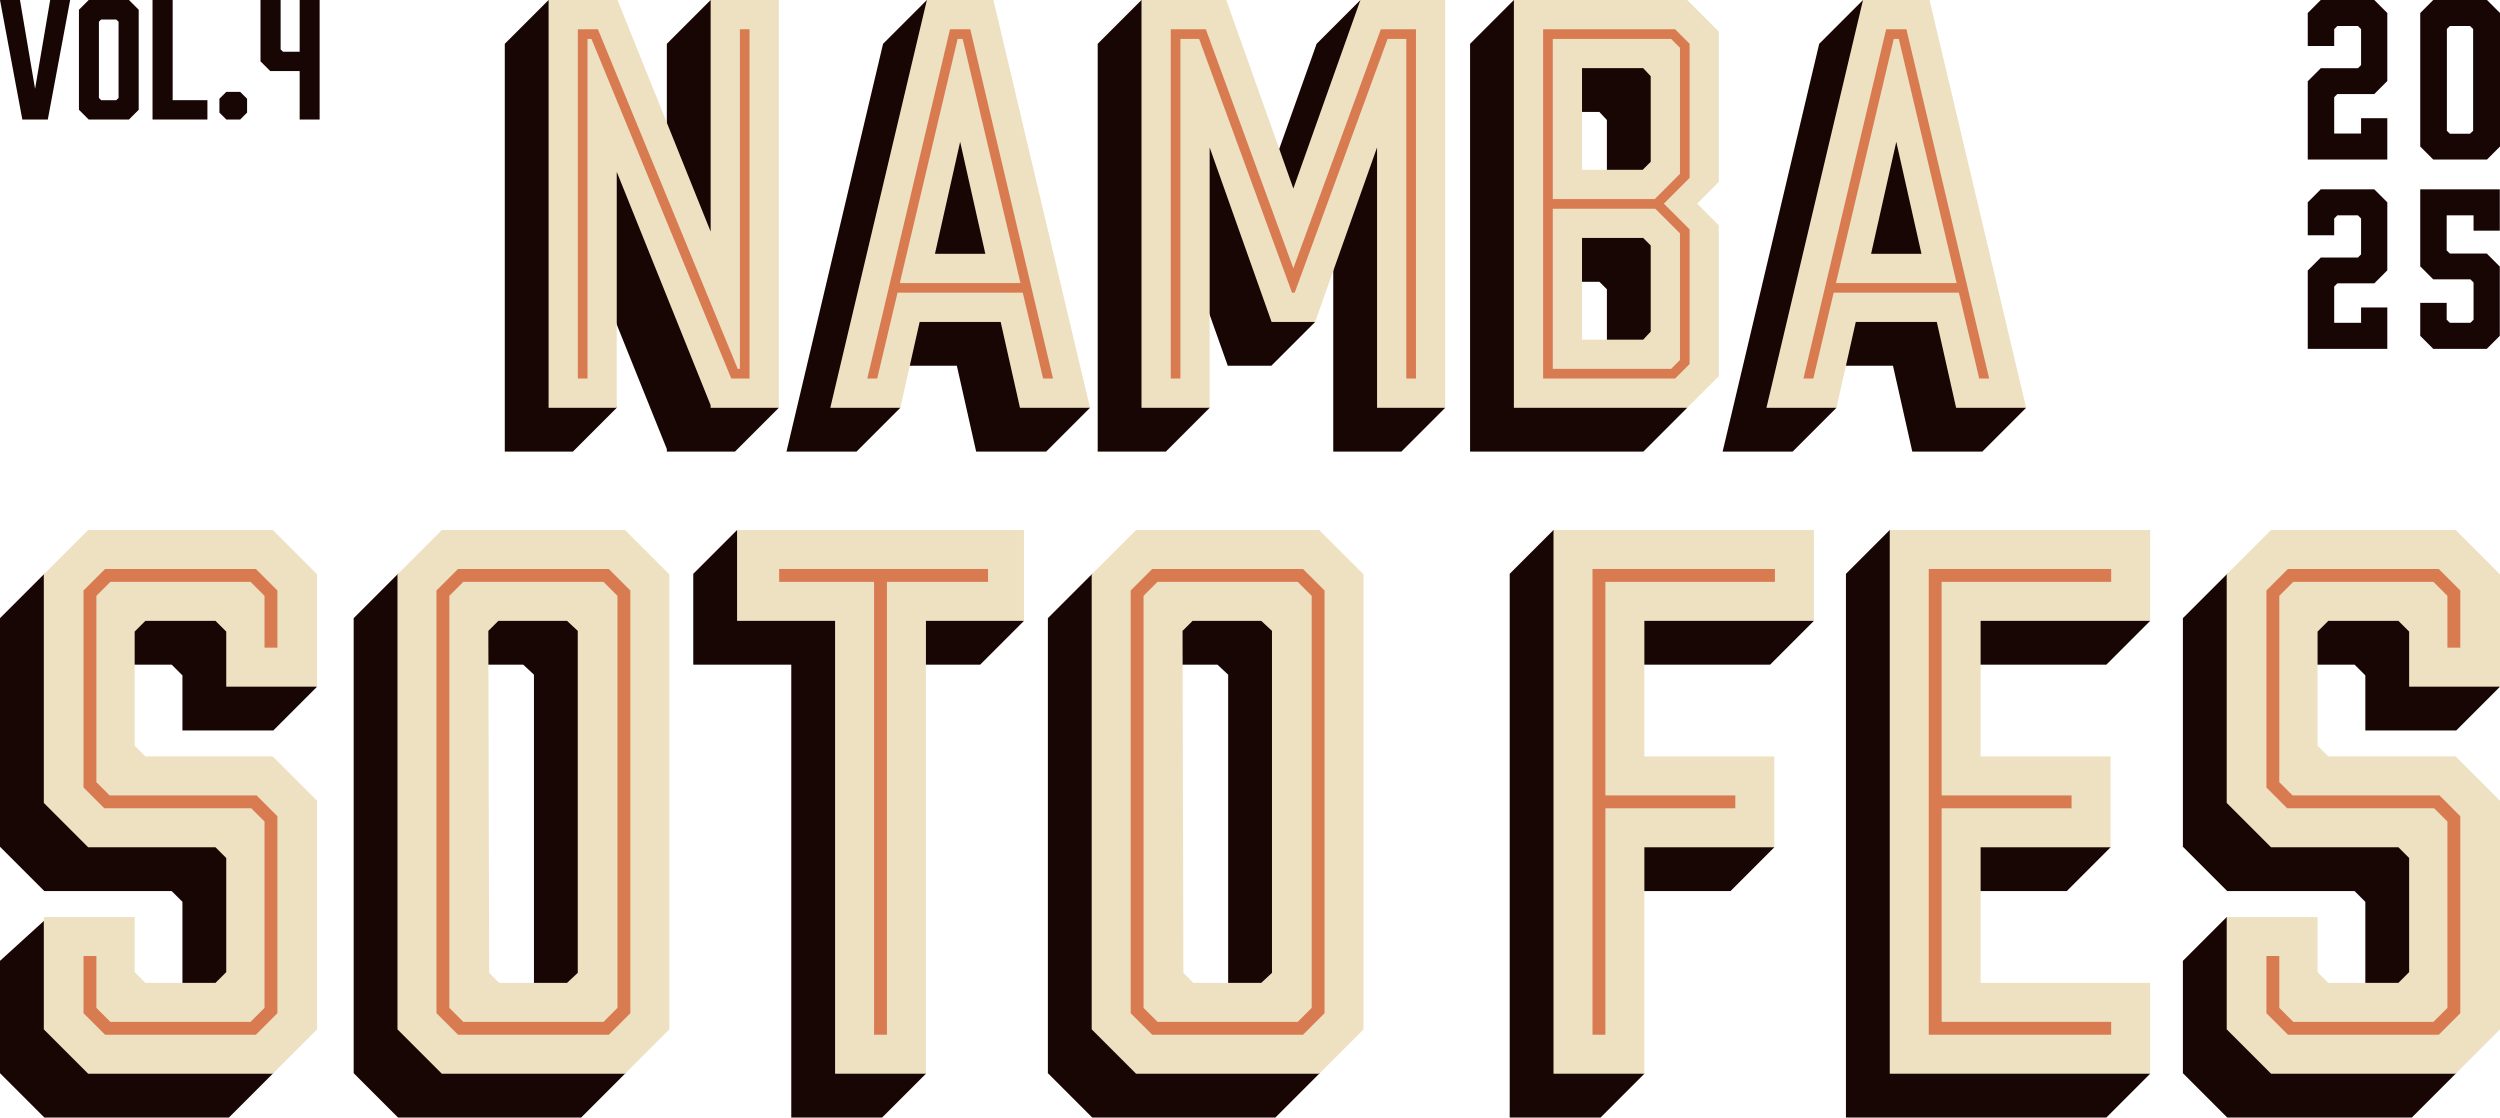
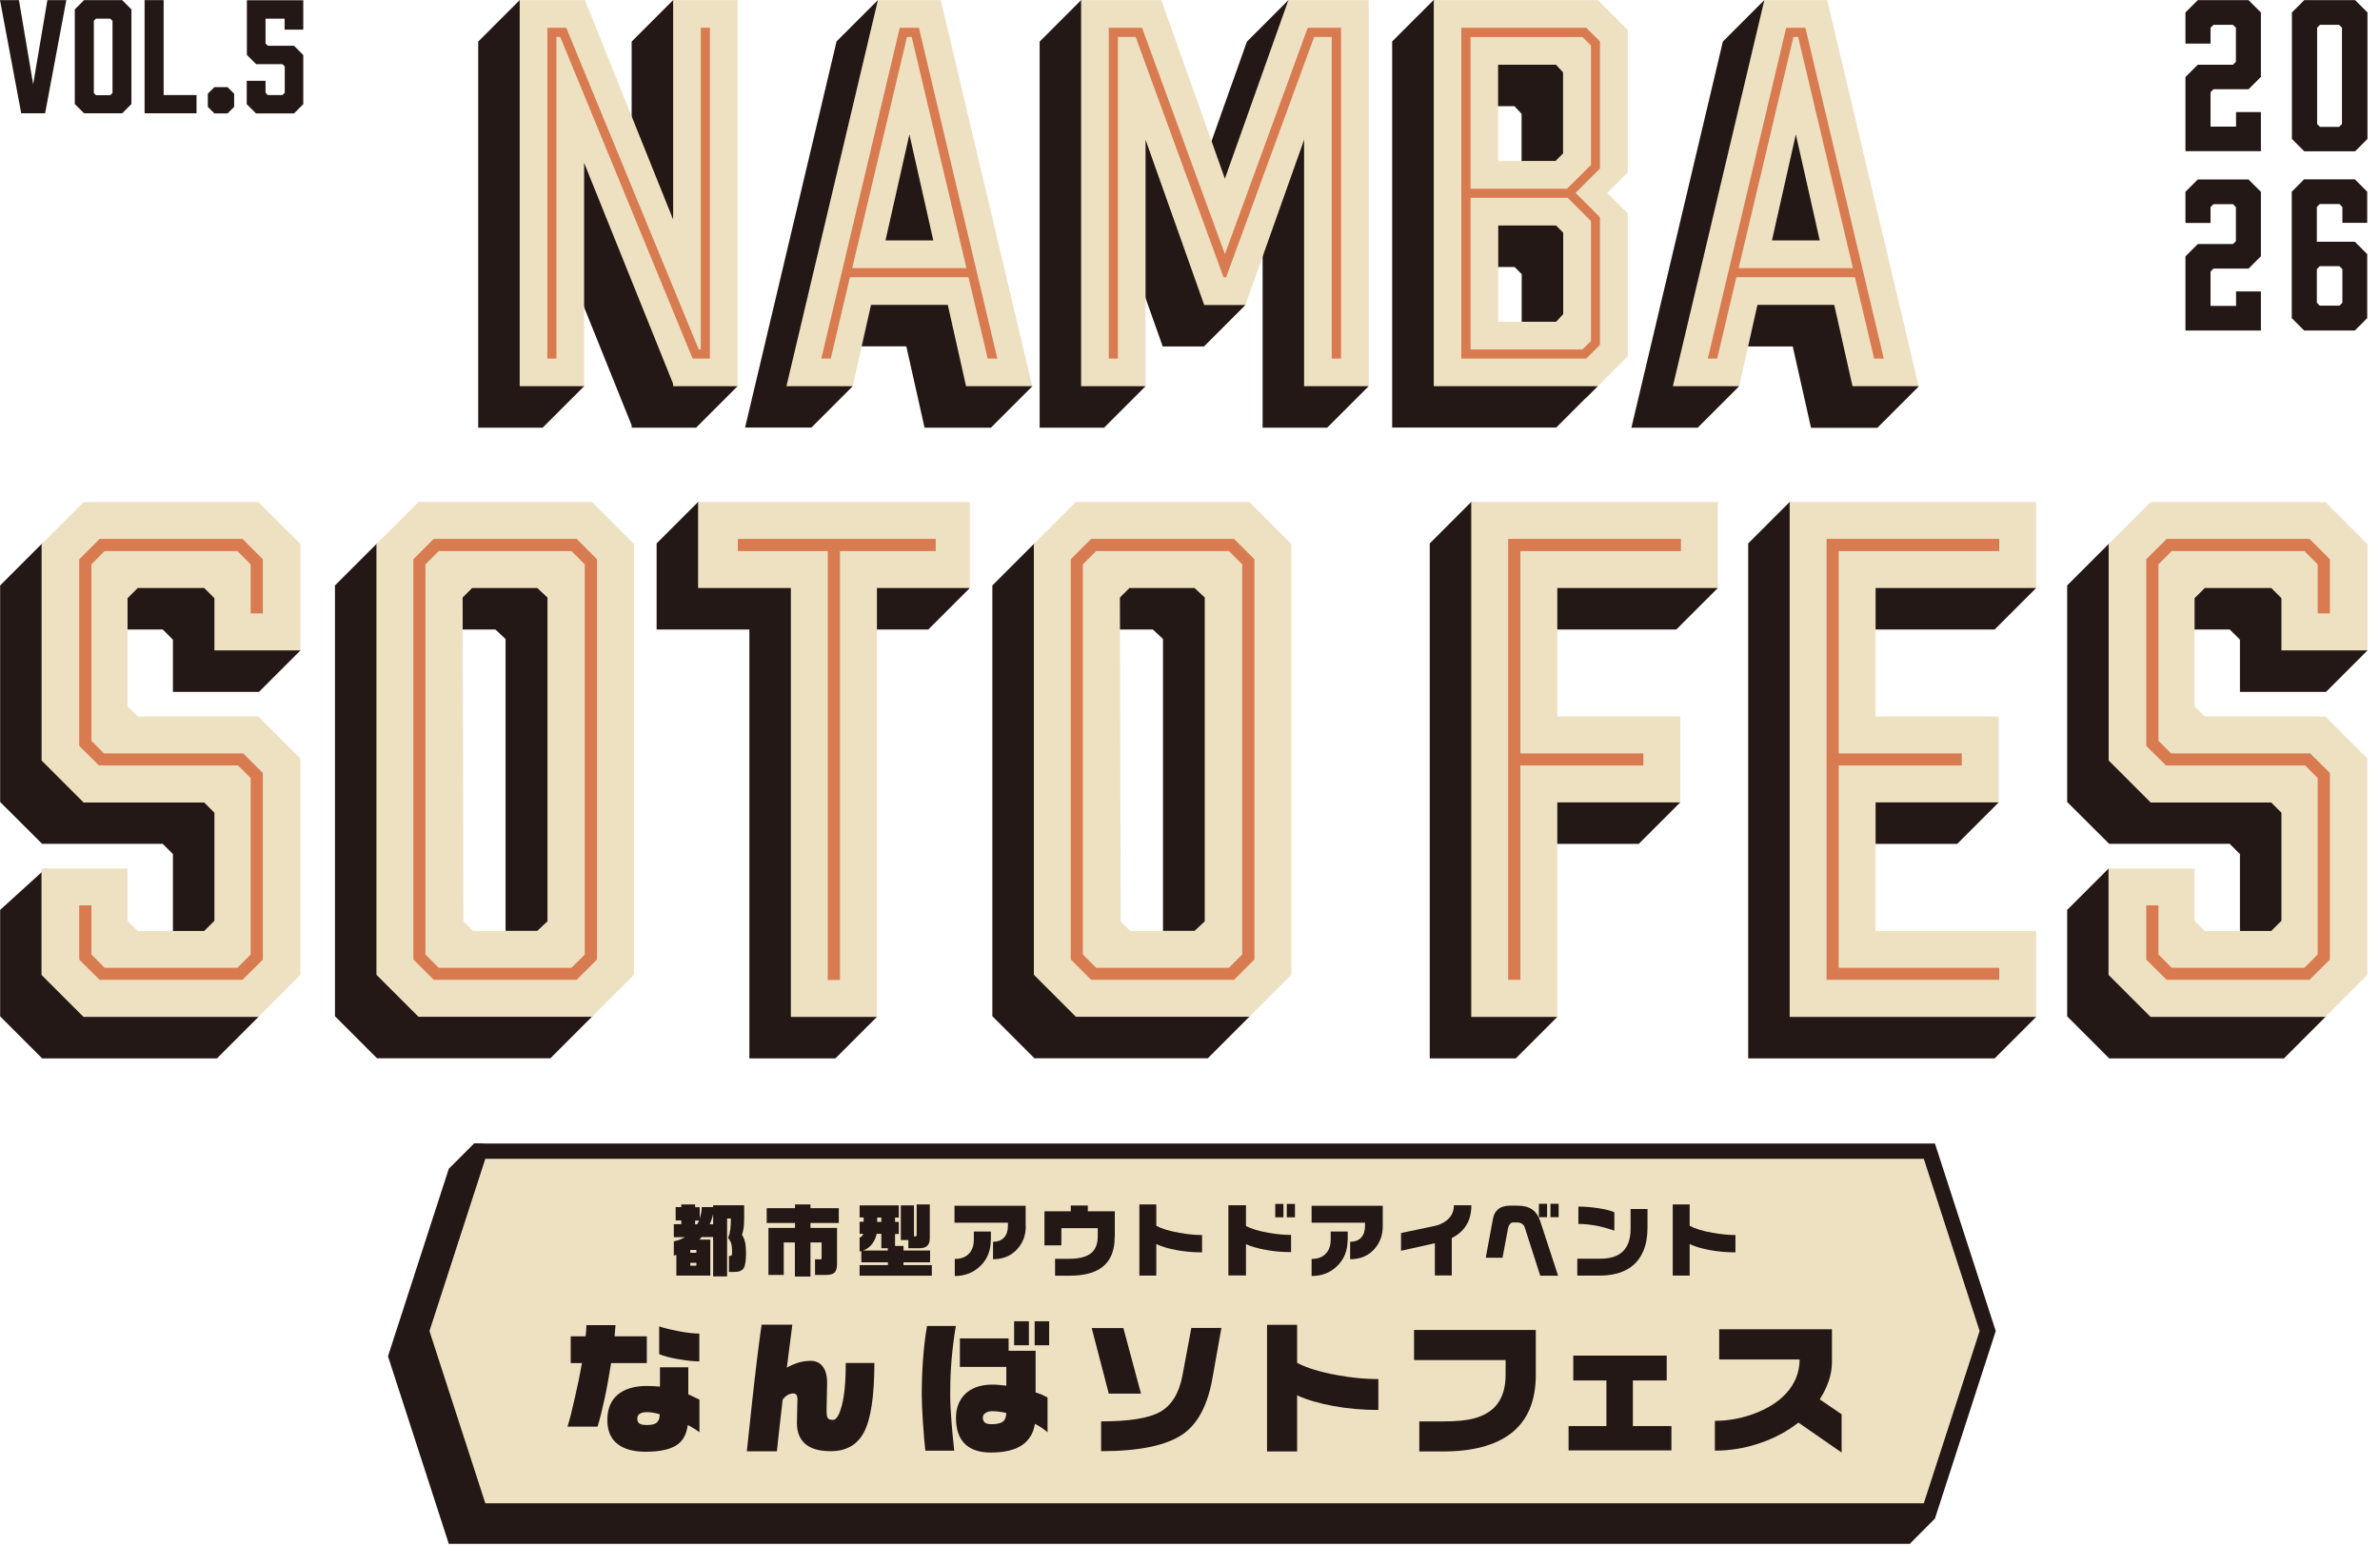
- <svg xmlns="http://www.w3.org/2000/svg" id="b" viewBox="0 0 1308.537 584.928">
-   <defs>
-     <style>.d{fill:#ede1c2;}.e{fill:#d97b51;}.f{fill:#170604;}</style>
-   </defs>
-   <g id="c">
-     <path class="f" d="M1249.55,83.501h-41.641V42.52l6.812-6.811h19.447l1.648-1.648V15.271l-1.648-1.648h-10.767l-1.648,1.648v8.79h-13.844V6.811l6.812-6.811h28.017l6.812,6.811V42.409l-6.812,6.813h-19.337l-1.648,1.648v19.006h14.064v-8.02h13.734v21.645Z" />
-     <path class="f" d="M1308.537,6.811V76.69l-6.812,6.811h-28.127l-6.812-6.811V6.811l6.812-6.811h28.127l6.812,6.811Zm-15.712,6.811h-10.548l-1.538,1.539v53.287l1.538,1.538h10.548l1.648-1.538V15.162l-1.648-1.539Z" />
-     <path class="f" d="M1249.551,182.59h-41.642v-40.982l6.812-6.811h19.447l1.648-1.648v-18.789l-1.648-1.648h-10.767l-1.648,1.648v8.79h-13.844v-17.25l6.812-6.811h28.017l6.813,6.811v35.598l-6.813,6.813h-19.337l-1.648,1.648v19.006h14.064v-8.02h13.734v21.645Z" />
-     <path class="f" d="M156.846,62.558v-25.352h-15.393l-5.104-5.104V0h10.536V25.847l1.235,1.235h8.726V0h10.454V62.558h-10.454Z" />
-     <g>
-       <polygon class="f" points="513.022 300.341 417.78 300.341 418.23 299.476 385.796 277.409 362.864 300.341 362.864 347.896 414.164 347.896 414.164 584.928 461.72 584.928 484.652 561.996 464.246 522.876 461.72 528.894 461.72 347.896 513.022 347.896 535.954 324.964 513.022 310.951 513.022 300.341" />
-       <path class="f" d="M208.332,300.341l-23.216,23.217v238.155l23.216,23.216h95.861l23.218-23.216v-238.155l-23.218-23.217h-95.861Zm71.148,231.79l-5.617,5.242h-35.517l-5.242-5.242-.432-178.991,5.242-5.243h35.949l5.617,5.243v178.991Z" />
-       <path class="f" d="M571.691,300.341l-23.216,23.217v238.155l23.216,23.216h95.861l23.218-23.216v-238.155l-23.218-23.217h-95.861Zm71.148,231.79l-5.617,5.242h-35.517l-5.242-5.242-.432-178.991,5.242-5.243h35.949l5.617,5.243v178.991Z" />
-       <polygon class="f" points="1285.605 382.347 1308.537 359.415 1287.756 342.494 1285.605 348.154 1285.605 323.557 1262.387 300.341 1165.778 300.341 1142.562 323.557 1142.562 443.196 1165.778 466.412 1232.433 466.412 1238.05 472.029 1238.05 531.756 1232.433 537.373 1195.735 537.373 1190.118 531.756 1190.118 517.697 1205.6 514.441 1165.494 479.99 1142.562 502.922 1142.562 561.712 1165.778 584.928 1262.387 584.928 1285.605 561.712 1285.605 442.073 1262.387 418.857 1195.735 418.857 1190.118 413.24 1190.118 353.513 1195.735 347.896 1232.433 347.896 1238.05 353.513 1238.05 382.347 1285.605 382.347" />
-       <polygon class="f" points="143.043 323.557 119.826 300.341 23.217 300.341 0 323.557 0 443.196 23.217 466.412 89.871 466.412 95.488 472.029 95.488 531.756 89.871 537.373 53.173 537.373 47.556 531.756 47.556 502.922 43.714 502.922 25.202 479.99 0 502.922 0 561.712 23.217 584.928 119.826 584.928 143.043 561.712 143.043 442.073 119.826 418.857 53.173 418.857 47.556 413.24 47.556 353.513 53.173 347.896 89.871 347.896 95.488 353.513 95.488 382.347 143.043 382.347 165.975 359.415 143.043 347.248 143.043 323.557" />
-       <polygon class="f" points="1102.497 347.896 1125.429 324.964 1102.497 303.269 1102.497 300.341 1022.083 300.341 989.126 277.409 966.194 300.341 966.194 347.896 966.194 537.373 966.194 584.928 1013.75 584.928 1102.497 584.928 1125.429 561.996 1102.497 537.504 1102.497 537.373 1102.374 537.373 1100.01 534.848 1099.035 537.373 1013.75 537.373 1013.75 466.412 1081.762 466.412 1104.694 443.48 1081.762 427.266 1081.762 418.857 1069.869 418.857 1057.277 409.954 1059.293 418.857 1013.75 418.857 1013.75 347.896 1102.497 347.896" />
-       <polygon class="f" points="926.5 347.896 949.432 324.964 926.5 312.97 926.5 300.341 839.564 300.341 849.724 291.654 813.13 277.409 790.198 300.341 790.198 347.896 790.198 584.928 837.754 584.928 860.686 561.996 837.754 536.69 837.754 466.412 905.766 466.412 928.698 443.48 908.291 416.332 905.766 419.709 905.766 418.857 837.754 418.857 837.754 347.896 926.5 347.896" />
-       <path class="f" d="M876.739,219.803l6.361-6.362-6.361-18.012v-54.572l-11.345-11.345,11.345-11.345V39.502l-16.571-16.57h-43.232l5.057-11.466-29.605-11.466-22.932,22.932V236.373h90.712l16.571-16.57Zm-35.667-23.309l-3.932,4.213h-32.018v-53.22h32.018l3.932,3.932v45.076Zm0-88.887l-4.213,4.213h-31.736V58.599h32.018l3.932,4.212v44.795Z" />
-       <path class="f" d="M948.404,191.438h42.409l10.106,44.935h36.654l22.932-22.932-33.744-27.3-.857,.96-37.968-160.309-.914-3.86h-4.229V11.466l-7.664-11.466-22.932,22.932-.915,3.861-49.637,209.58h36.653l22.932-22.932-14.154-16.098,1.328-5.905Zm21.205-94.286l13.183,58.619h-26.367l13.183-58.619Z" />
-       <polygon class="f" points="384.695 236.373 407.627 213.441 384.695 191.118 384.695 37.24 399.089 28.735 371.961 0 349.029 22.932 349.029 144.163 303.22 30.255 312.222 26.805 287.145 0 264.213 22.932 264.213 236.373 299.88 236.373 322.812 213.441 307.507 168.543 299.88 185.903 299.88 112.854 349.029 235.042 349.029 236.373 349.576 236.373 362.086 236.373 384.695 236.373" />
-       <polygon class="f" points="733.506 22.932 722.842 22.932 728.145 15.305 712.065 0 689.133 22.932 654.028 121.637 618.922 22.932 612.461 22.932 614.668 11.466 597.481 0 574.549 22.932 574.549 236.373 610.216 236.373 633.148 213.441 616.932 189.563 610.216 196.546 610.216 100.093 642.627 191.438 665.428 191.438 688.36 168.506 677.886 156.328 697.84 100.093 697.84 236.373 733.506 236.373 756.438 213.441 733.506 194.088 733.506 22.932" />
-       <path class="f" d="M471.244,213.441l-14.443-14.816,1.616-7.187h42.409l10.106,44.935h36.654l22.932-22.932-19.354-18.012-11.355,8.11-38.236-161.442,.98-.652-2.602-6.193-2.004-8.46-.914-3.86h-2.258L485.142,0l-22.932,22.932-.914,3.861-49.637,209.58h36.654l22.932-22.932Zm8.378-116.289l13.183,58.619h-26.366l13.183-58.619Z" />
-     </g>
-     <g>
-       <g>
-         <path class="d" d="M888.326,106.58l11.345-11.345V16.57L883.1,0h-90.712V213.441h90.712l16.571-16.57V117.925l-11.345-11.345Zm-24.322,66.981l-3.932,4.213h-32.018v-53.22h32.018l3.932,3.932v45.076Zm0-88.887l-4.213,4.213h-31.736V35.667h32.018l3.932,4.212v44.795Z" />
-         <path class="e" d="M876.76,15.305h-69.067V198.136h69.067l7.605-7.605V120.052l-13.472-13.472,13.472-13.472V22.911l-7.605-7.605Zm2.549,173.13l-4.644,4.644h-61.916V109.249h53.663l12.897,12.897v66.29Zm0-97.422l-11.991,11.991-1.188,1.188h-53.382V20.362h61.916l4.644,4.644V91.014Z" />
-       </g>
-       <g>
-         <path class="d" d="M1023.851,213.441h36.654L1010.867,3.86,1009.953,0h-34.825l-.914,3.861-49.637,209.58h36.654l10.106-44.935h42.409l10.106,44.935Zm-44.493-80.602l13.183-58.619,13.183,58.619h-26.367Z" />
-         <path class="e" d="M1035.955,198.136h5.196L997.849,15.305h-10.617l-43.301,182.83h5.196l10.642-44.935h65.543l10.642,44.935Zm-74.988-49.991l30.264-127.783h2.62l30.264,127.783h-63.148Z" />
-       </g>
-       <g>
-         <path class="d" d="M533.864,213.441h36.654L520.881,3.86,519.967,0h-34.825l-.914,3.861-49.637,209.58h36.654l10.106-44.935h42.409l10.106,44.935Zm-44.493-80.602l13.183-58.619,13.183,58.619h-26.367Z" />
-         <path class="e" d="M545.968,198.136h5.196L507.863,15.305h-10.617l-43.301,182.83h5.196l10.642-44.935h65.543l10.642,44.935Zm-74.988-49.991l30.264-127.783h2.62l30.264,127.783h-63.148Z" />
-       </g>
-       <g>
-         <polygon class="d" points="371.961 0 371.961 121.231 323.206 0 322.812 0 307.507 0 287.145 0 287.145 213.441 322.812 213.441 322.812 89.922 371.961 212.11 371.961 213.441 372.508 213.441 385.018 213.441 407.627 213.441 407.627 0 371.961 0" />
-         <polygon class="e" points="387.266 15.305 387.266 193.079 386.145 193.079 312.956 15.305 310.966 15.305 307.507 15.305 307.488 15.305 302.451 15.305 302.451 20.362 302.451 198.136 307.507 198.136 307.507 20.362 309.57 20.362 382.759 198.136 387.266 198.136 388.227 198.136 392.322 198.136 392.322 193.08 392.322 15.305 387.266 15.305" />
-       </g>
-       <g>
-         <polygon class="d" points="756.438 0 756.438 213.441 720.772 213.441 720.772 77.161 688.36 168.506 665.559 168.506 633.148 77.161 633.148 213.441 597.481 213.441 597.481 0 641.854 0 676.96 98.705 712.065 0 756.438 0" />
-         <polygon class="e" points="741.133 15.305 741.133 15.305 736.077 15.305 728.145 15.305 725.344 15.305 722.761 15.305 676.96 140.419 631.159 15.305 629.809 15.305 625.774 15.305 617.842 15.305 612.786 15.305 612.786 15.305 612.786 198.136 617.842 198.136 617.842 20.362 627.625 20.362 674.267 147.773 676.254 153.201 677.665 153.201 679.652 147.773 726.294 20.362 736.077 20.362 736.077 198.136 741.133 198.136 741.133 20.362 741.133 20.362 741.133 15.305" />
-       </g>
-     </g>
-     <g>
-       <g>
-         <polygon class="d" points="535.954 277.409 385.796 277.409 385.796 324.964 437.096 324.964 437.096 561.997 484.652 561.997 484.652 324.964 535.954 324.964 535.954 277.409" />
-         <rect class="e" x="457.504" y="303.864" width="6.741" height="237.726" />
-       </g>
-       <rect class="e" x="459.12" y="246.514" width="6.741" height="109.344" transform="translate(763.6767 -161.3038) rotate(90)" />
-       <g>
-         <path class="d" d="M350.342,300.625v238.155l-23.217,23.217h-95.861l-23.216-23.217v-238.155l23.216-23.217h95.861l23.217,23.217Zm-53.548,24.339h-35.949l-5.242,5.243,.432,178.991,5.242,5.242h35.517l5.617-5.242v-178.991l-5.617-5.243Z" />
-         <path class="e" d="M318.673,297.816h-78.956l-11.261,11.261v211.717h0v9.534l11.261,11.261h78.956l11.262-11.262v-211.715h0v-9.534l-11.262-11.262Zm4.521,229.719l-7.313,7.313h-73.372l-7.312-7.312v-215.666l7.312-7.312h73.372l7.313,7.313v215.664Z" />
-       </g>
-       <g>
-         <path class="d" d="M713.702,300.625v238.155l-23.217,23.217h-95.861l-23.216-23.217v-238.155l23.216-23.217h95.861l23.217,23.217Zm-53.548,24.339h-35.949l-5.242,5.243,.432,178.991,5.242,5.242h35.517l5.617-5.242v-178.991l-5.617-5.243Z" />
-         <path class="e" d="M682.033,297.816h-78.956l-11.261,11.261v211.717h0v9.534l11.261,11.261h78.956l11.262-11.262v-211.715h0v-9.534l-11.262-11.262Zm4.521,229.719l-7.313,7.313h-73.372l-7.312-7.312v-215.666l7.312-7.312h73.372l7.313,7.313v215.664Z" />
-       </g>
-       <g>
-         <path class="d" d="M1260.982,359.415v-28.834l-5.617-5.617h-36.699l-5.617,5.617v59.726l5.617,5.617h66.653l23.217,23.217v119.639l-23.217,23.217h-96.609l-23.217-23.217v-58.79h47.556v28.833l5.617,5.617h36.699l5.617-5.617v-59.726l-5.617-5.617h-66.655l-23.217-23.217v-119.639l23.217-23.217h96.609l23.217,23.217v58.79h-47.555Z" />
-         <polygon class="e" points="1276.493 297.816 1274.258 297.816 1266.959 297.816 1207.071 297.816 1200.463 297.816 1197.537 297.816 1186.275 309.077 1186.275 318.611 1186.275 318.611 1186.275 402.651 1186.275 402.651 1186.275 412.185 1197.163 423.073 1199.497 423.073 1206.697 423.073 1274.075 423.073 1281.014 430.012 1281.014 527.535 1273.701 534.848 1200.329 534.848 1193.017 527.536 1193.017 500.397 1186.275 500.397 1186.275 520.794 1186.275 526.802 1186.275 530.328 1197.537 541.589 1202.327 541.589 1207.071 541.589 1266.959 541.589 1273.699 541.589 1276.493 541.589 1287.755 530.327 1287.755 528.479 1287.755 520.793 1287.755 436.754 1287.755 429.031 1287.755 427.22 1276.868 416.332 1274.396 416.332 1267.334 416.332 1199.956 416.332 1193.017 409.393 1193.017 311.869 1200.329 304.557 1273.701 304.557 1281.014 311.87 1281.014 339.008 1287.755 339.008 1287.755 318.612 1287.755 311.194 1287.755 309.078 1276.493 297.816" />
-       </g>
-       <g>
-         <path class="d" d="M118.42,359.415v-28.834l-5.617-5.617h-36.699l-5.617,5.617v59.726l5.617,5.617h66.653l23.217,23.217v119.639l-23.217,23.217H46.149l-23.217-23.217v-58.79h47.556v28.833l5.617,5.617h36.699l5.617-5.617v-59.726l-5.617-5.617H46.149l-23.217-23.217v-119.639l23.217-23.217h96.609l23.217,23.217v58.79h-47.555Z" />
-         <polygon class="e" points="133.931 297.816 131.696 297.816 124.397 297.816 64.509 297.816 57.901 297.816 54.975 297.816 43.714 309.077 43.714 318.611 43.714 318.611 43.714 402.651 43.714 402.651 43.714 412.185 54.602 423.073 56.935 423.073 64.135 423.073 131.513 423.073 138.452 430.012 138.452 527.535 131.139 534.848 57.767 534.848 50.455 527.536 50.455 500.397 43.714 500.397 43.714 520.794 43.714 526.802 43.714 530.328 54.975 541.589 59.765 541.589 64.509 541.589 124.397 541.589 131.137 541.589 133.931 541.589 145.194 530.327 145.194 528.479 145.194 520.793 145.194 436.754 145.194 429.031 145.194 427.22 134.306 416.332 131.834 416.332 124.772 416.332 57.394 416.332 50.455 409.393 50.455 311.869 57.767 304.557 131.139 304.557 138.452 311.87 138.452 339.008 145.194 339.008 145.194 318.612 145.194 311.194 145.194 309.078 133.931 297.816" />
-       </g>
-       <g>
-         <polygon class="d" points="1125.429 324.964 1125.429 277.409 1036.682 277.409 989.126 277.409 989.126 324.964 989.126 514.441 989.126 561.997 1036.682 561.997 1125.429 561.997 1125.429 514.441 1036.682 514.441 1036.682 443.48 1104.694 443.48 1104.694 395.925 1036.682 395.925 1036.682 324.964 1125.429 324.964" />
-         <polygon class="e" points="1105.021 304.557 1105.021 297.816 1016.275 297.816 1009.533 297.816 1009.533 297.816 1009.533 304.557 1009.533 304.557 1009.533 534.848 1009.533 534.848 1009.533 541.589 1016.274 541.589 1105.021 541.589 1105.021 534.848 1016.274 534.848 1016.274 423.073 1084.287 423.073 1084.287 416.332 1016.275 416.332 1016.275 304.557 1105.021 304.557" />
-       </g>
-       <g>
-         <polygon class="d" points="949.432 324.964 949.432 277.409 860.686 277.409 813.13 277.409 813.13 324.964 813.13 561.997 860.686 561.997 860.686 443.48 928.698 443.48 928.698 395.925 860.686 395.925 860.686 324.964 949.432 324.964" />
-         <polygon class="e" points="929.025 304.557 929.025 297.816 840.278 297.816 833.537 297.816 833.537 297.816 833.537 304.557 833.537 304.557 833.537 541.589 840.278 541.589 840.278 423.073 908.291 423.073 908.291 416.332 840.278 416.332 840.278 304.557 929.025 304.557" />
-       </g>
-     </g>
-     <path class="f" d="M25.023,62.558H11.689L0,0H10.454l7.902,46.507L26.258,0h10.454l-11.689,62.558Z" />
-     <path class="f" d="M72.598,5.103V57.455l-5.104,5.103h-21.072l-5.103-5.103V5.103L46.422,0h21.072l5.104,5.103Zm-11.771,5.103h-7.902l-1.152,1.152V51.282l1.152,1.152h7.902l1.235-1.152V11.359l-1.235-1.152Z" />
-     <path class="f" d="M108.566,62.558h-28.727V0h10.536V52.434h18.191v10.124Z" />
-     <path class="f" d="M125.708,48.071l3.622,3.622v7.243l-3.622,3.622h-7.244l-3.622-3.622v-7.243l3.622-3.622h7.244Z" />
-     <path class="f" d="M1294.693,120.731v-8.017h-14.063v18.348l1.65,1.648h19.337l6.811,6.811v36.258l-6.811,6.811h-28.018l-6.811-6.811v-17.252h13.843v8.79l1.65,1.652h10.766l1.648-1.652v-19.443l-1.648-1.652h-19.448l-6.811-6.811v-40.322h41.64v21.643h-13.734Z" />
-   </g>
+ <svg xmlns="http://www.w3.org/2000/svg" width="154" height="100" viewBox="0 0 154 100" fill="none">
+   <path d="M60.068 35.164H48.915L48.967 35.069L45.171 32.48L42.487 35.164V40.732H48.489V68.486H54.057L56.741 65.802L54.353 61.216L54.057 61.919V40.732H60.068L62.753 38.048L60.068 36.406V35.164Z" fill="#231815" />
+   <path d="M24.392 35.164L21.674 37.883V65.758L24.392 68.477H35.616L38.335 65.758V37.883L35.616 35.164H24.392ZM32.723 62.301L32.063 62.918H27.902L27.285 62.301L27.233 41.349L27.85 40.732H32.054L32.714 41.349V62.301H32.723Z" fill="#231815" />
+   <path d="M66.931 35.164L64.212 37.883V65.758L66.931 68.477H78.154L80.873 65.758V37.883L78.154 35.164H66.931ZM75.262 62.301L74.601 62.918H70.441L69.824 62.301L69.772 41.349L70.388 40.732H74.593L75.253 41.349V62.301H75.262Z" fill="#231815" />
+   <path d="M150.506 44.771L153.19 42.087L150.758 40.098L150.506 40.767V37.883L147.787 35.164H136.477L133.758 37.883V51.894L136.477 54.604H144.277L144.938 55.265V62.257L144.277 62.918H139.986L139.326 62.257V60.616L141.142 60.233L136.442 56.194L133.758 58.878V65.767L136.477 68.486H147.787L150.506 65.767V51.755L147.787 49.045H139.986L139.326 48.385V41.392L139.986 40.732H144.277L144.938 41.392V44.771H150.506Z" fill="#231815" />
+   <path d="M16.757 37.883L14.038 35.164H2.728L0.009 37.883V51.894L2.728 54.604H10.528L11.189 55.265V62.257L10.528 62.918H6.237L5.577 62.257V58.878H5.125L2.962 56.194L0.009 58.878V65.767L2.728 68.486H14.038L16.757 65.767V51.755L14.038 49.045H6.237L5.577 48.385V41.392L6.237 40.732H10.528L11.189 41.392V44.771H16.757L19.441 42.087L16.757 40.662V37.883Z" fill="#231815" />
+   <path d="M129.067 40.732L131.751 38.048L129.067 35.512V35.164H119.659L115.802 32.48L113.118 35.164V40.732V62.918V68.486H118.678H129.067L131.751 65.802L129.067 62.927V62.918H129.058L128.78 62.623L128.667 62.918H118.678V54.605H126.643L129.328 51.921L126.643 50.027V49.045H125.253L123.777 48.003L124.011 49.045H118.678V40.732H129.067Z" fill="#231815" />
+   <path d="M108.471 40.732L111.155 38.048L108.471 36.65V35.164H98.29L99.48 34.148L95.198 32.48L92.513 35.164V40.732V68.486H98.082L100.766 65.802L98.082 62.831V54.605H106.039L108.723 51.921L106.334 48.75L106.039 49.141V49.045H98.082V40.732H108.471Z" fill="#231815" />
+   <path d="M102.642 25.739L103.389 24.992L102.642 22.881V16.496L101.313 15.167L102.642 13.838V4.63L100.705 2.693H95.641L96.231 1.346L92.766 0L90.081 2.684V27.667H100.696L102.634 25.73L102.642 25.739ZM98.464 23.011L98.004 23.506H94.26V17.278H98.004L98.464 17.738V23.011ZM98.464 12.604L97.969 13.1H94.251V6.871H97.995L98.455 7.366V12.613L98.464 12.604Z" fill="#231815" />
+   <path d="M111.034 22.42H116.002L117.184 27.684H121.475L124.159 25L120.207 21.803L120.103 21.916L115.655 3.153L115.551 2.701H115.056V1.355L114.161 0.008L111.477 2.692L111.372 3.144L105.561 27.675H109.852L112.536 24.991L110.877 23.106L111.034 22.411V22.42ZM113.518 11.379L115.064 18.242H111.981L113.527 11.379H113.518Z" fill="#231815" />
+   <path d="M45.041 27.675L47.725 24.991L45.041 22.385V4.369L46.726 3.37L43.555 0.008L40.871 2.692V16.887L35.503 3.552L36.562 3.144L33.626 0.008L30.942 2.692V27.675H35.112L37.796 24.991L36.007 19.736L35.112 21.768V13.221L40.871 27.519V27.675H40.932H42.391H45.041Z" fill="#231815" />
+   <path d="M85.877 2.692H84.626L85.252 1.798L83.367 0.008L80.683 2.692L76.574 14.246L72.465 2.692H71.709L71.961 1.355L69.954 0.008L67.27 2.692V27.675H71.44L74.124 24.991L72.23 22.203L71.44 23.019V11.727L75.236 22.42H77.903L80.587 19.736L79.362 18.311L81.699 11.727V27.675H85.877L88.561 24.991L85.877 22.733V2.692Z" fill="#231815" />
+   <path d="M55.178 24.992L53.484 23.254L53.675 22.412H58.644L59.825 27.676H64.117L66.801 24.992L64.534 22.881L63.205 23.828L58.731 4.925L58.844 4.847L58.54 4.126L58.305 3.136L58.201 2.684H57.941L56.811 0L54.127 2.684L54.023 3.136L48.211 27.667H52.503L55.187 24.983L55.178 24.992ZM56.151 11.38L57.697 18.242H54.614L56.16 11.38H56.151Z" fill="#231815" />
+   <path d="M103.997 12.482L105.326 11.153V1.945L103.389 0.008H92.774V24.991H103.389L105.326 23.054V13.812L103.997 12.482ZM101.148 20.326L100.688 20.822H96.944V14.593H100.688L101.148 15.054V20.326ZM101.148 9.92L100.653 10.415H96.935V4.187H100.679L101.139 4.682V9.929L101.148 9.92Z" fill="#EEE1C2" />
+   <path d="M102.642 1.798H94.555V23.202H102.642L103.528 22.316V14.064L101.947 12.483L103.528 10.902V2.684L102.642 1.798ZM102.946 22.064L102.399 22.612H95.154V12.796H101.435L102.946 14.307V22.064ZM102.946 10.668L101.539 12.075L101.4 12.214H95.154V2.398H102.399L102.946 2.945V10.676V10.668Z" fill="#D97B51" />
+   <path d="M119.859 24.991H124.15L118.339 0.46L118.235 0.008H114.161L114.056 0.46L108.245 24.991H112.536L113.717 19.727H118.686L119.868 24.991H119.859ZM114.656 15.557L116.202 8.695L117.748 15.557H114.664H114.656Z" fill="#EEE1C2" />
+   <path d="M121.284 23.202H121.892L116.819 1.798H115.577L110.504 23.202H111.112L112.354 17.938H120.024L121.266 23.202H121.284ZM112.502 17.348L116.046 2.389H116.35L119.894 17.348H112.502Z" fill="#D97B51" />
+   <path d="M62.501 24.991H66.792L60.981 0.46L60.876 0.008H56.802L56.698 0.46L50.887 24.991H55.178L56.359 19.727H61.328L62.51 24.991H62.501ZM57.297 15.557L58.844 8.695L60.39 15.557H57.306H57.297Z" fill="#EEE1C2" />
+   <path d="M63.926 23.202H64.534L59.461 1.798H58.218L53.145 23.202H53.754L54.996 17.938H62.666L63.908 23.202H63.926ZM55.144 17.348L58.688 2.389H58.992L62.536 17.348H55.144Z" fill="#D97B51" />
+   <path d="M43.555 0.008V14.202L37.848 0.008H37.796H36.007H33.627V24.991H37.796V10.537L43.555 24.835V24.991H43.616H45.084H47.725V0.008H43.555Z" fill="#EEE1C2" />
+   <path d="M45.344 1.798V22.612H45.214L36.64 1.798H36.414H36.006H35.416V2.389V23.202H36.006V2.389H36.249L44.815 23.202H45.344H45.457H45.935V22.612V1.798H45.344Z" fill="#D97B51" />
+   <path d="M88.561 0.008V24.991H84.383V9.042L80.587 19.736H77.92L74.124 9.042V24.991H69.954V0.008H75.149L79.258 11.562L83.366 0.008H88.561Z" fill="#EEE1C2" />
+   <path d="M86.772 1.798H86.172H85.252H84.922H84.618L79.258 16.444L73.898 1.798H73.733H73.264H72.335H71.744V23.202H72.335V2.389H73.481L78.936 17.304L79.171 17.947H79.336L79.571 17.304L85.034 2.389H86.172V23.202H86.772V2.389V1.798Z" fill="#D97B51" />
+   <path d="M62.753 32.48H45.171V38.048H51.174V65.802H56.742V38.048H62.753V32.48Z" fill="#EEE1C2" />
+   <path d="M54.353 35.581H53.562V63.413H54.353V35.581Z" fill="#D97B51" />
+   <path d="M60.547 35.659V34.869H47.742V35.659H60.547Z" fill="#D97B51" />
+   <path d="M41.019 35.199V63.075L38.3 65.793H27.077L24.358 63.075V35.199L27.077 32.48H38.3L41.019 35.199ZM34.756 38.048H30.551L29.934 38.665L29.987 59.617L30.603 60.234H34.764L35.425 59.617V38.665L34.764 38.048H34.756Z" fill="#EEE1C2" />
+   <path d="M37.31 34.869H28.067L26.747 36.189V37.301V60.972V62.084L28.067 63.404H37.31L38.63 62.084V60.972V37.301V36.189L37.31 34.869ZM37.84 61.763L36.98 62.623H28.388L27.528 61.763V36.519L28.388 35.659H36.98L37.84 36.519V61.763Z" fill="#D97B51" />
+   <path d="M83.558 35.199V63.075L80.839 65.793H69.615L66.897 63.075V35.199L69.615 32.48H80.839L83.558 35.199ZM77.286 38.048H73.081L72.465 38.665L72.517 59.617L73.133 60.234H77.294L77.955 59.617V38.665L77.294 38.048H77.286Z" fill="#EEE1C2" />
+   <path d="M79.848 34.869H70.606L69.285 36.189V37.301V60.972V62.084L70.606 63.404H79.848L81.169 62.084V60.972V37.301V36.189L79.848 34.869ZM80.378 61.763L79.518 62.623H70.927L70.067 61.763V36.519L70.927 35.659H79.518L80.378 36.519V61.763Z" fill="#D97B51" />
+   <path d="M147.622 42.087V38.708L146.962 38.048H142.662L142.002 38.708V45.701L142.662 46.361H150.463L153.182 49.08V63.083L150.463 65.802H139.153L136.434 63.083V56.203H142.002V59.582L142.662 60.242H146.962L147.622 59.582V52.589L146.962 51.929H139.161L136.442 49.21V35.207L139.161 32.488H150.471L153.19 35.207V42.087H147.622Z" fill="#EEE1C2" />
+   <path d="M149.438 34.869H149.177H148.326H141.316H140.543H140.195L138.875 36.189V37.31V47.143V48.264L140.152 49.532H140.43H141.272H149.16L149.968 50.348V61.763L149.108 62.623H140.525L139.665 61.763V58.583H138.875V60.972V61.676V62.093L140.195 63.404H140.76H141.316H148.326H149.108H149.438L150.758 62.093V61.876V60.972V51.139V50.235V50.018L149.481 48.75H149.195H148.369H140.482L139.665 47.933V36.519L140.525 35.659H149.108L149.968 36.519V39.69H150.758V37.31V36.441V36.189L149.438 34.869Z" fill="#D97B51" />
+   <path d="M13.873 42.087V38.708L13.213 38.048H8.913L8.253 38.708V45.701L8.913 46.361H16.714L19.433 49.08V63.083L16.714 65.802H5.404L2.685 63.083V56.203H8.253V59.582L8.913 60.242H13.213L13.873 59.582V52.589L13.213 51.929H5.412L2.693 49.21V35.207L5.412 32.488H16.722L19.441 35.207V42.087H13.873Z" fill="#EEE1C2" />
+   <path d="M15.689 34.869H15.428H14.568H7.558H6.785H6.446L5.126 36.189V37.31V47.143V48.264L6.403 49.532H6.672H7.515H15.402L16.219 50.348V61.763L15.359 62.623H6.768L5.916 61.763V58.583H5.126V60.972V61.676V62.093L6.446 63.404H7.002H7.558H14.568H15.359H15.689L17.009 62.093V61.876V60.972V51.139V50.235V50.018L15.732 48.75H15.445H14.612H6.724L5.916 47.933V36.519L6.768 35.659H15.359L16.219 36.519V39.69H17.009V37.31V36.441V36.189L15.689 34.869Z" fill="#D97B51" />
+   <path d="M131.752 38.048V32.48H121.362H115.803V38.048V60.234V65.802H121.362H131.752V60.234H121.362V51.921H129.328V46.361H121.362V38.048H131.752Z" fill="#EEE1C2" />
+   <path d="M129.363 35.659V34.869H118.973H118.191V35.659V62.623V63.404H118.973H129.363V62.623H118.973V49.532H126.939V48.75H118.973V35.659H129.363Z" fill="#D97B51" />
+   <path d="M111.155 38.048V32.48H100.766H95.198V38.048V65.802H100.766V51.921H108.723V46.361H100.766V38.048H111.155Z" fill="#EEE1C2" />
+   <path d="M108.766 35.659V34.869H98.377H97.587V35.659V63.404H98.377V49.532H106.334V48.75H98.377V35.659H108.766Z" fill="#D97B51" />
+   <path d="M30.673 73.994L29.04 75.627L31.932 76.339L31.263 73.994" fill="#231815" />
+   <path d="M125.201 98.264L123.568 99.905L121.518 94.98L125.201 98.264Z" fill="#231815" />
+   <path d="M125.202 73.994L129.137 86.129L125.202 98.264H30.673L26.738 86.129L30.673 73.994H125.202Z" fill="#231815" />
+   <path d="M123.568 75.626L127.503 87.761L123.568 99.897H29.04L25.105 87.761L29.04 75.626H123.568Z" fill="#231815" />
+   <path d="M31.403 97.274L27.789 86.129L31.403 74.984H124.481L128.094 86.129L124.481 97.274H31.403Z" fill="#EEE1C2" />
+   <path d="M41.853 88.205H39.542C39.412 89.03 39.273 89.803 39.117 90.524C38.96 91.245 38.812 91.845 38.665 92.314H36.719C36.841 91.94 36.997 91.341 37.179 90.524C37.37 89.708 37.527 88.935 37.657 88.205H36.928V86.468H37.892C37.926 86.19 37.944 85.946 37.944 85.747H39.829L39.768 86.468H41.853V88.205Z" fill="#231815" />
+   <path d="M44.537 90.212V88.475H42.704V89.725C42.409 89.699 42.131 89.682 41.853 89.682C41.045 89.682 40.419 89.873 39.968 90.247C39.525 90.62 39.299 91.168 39.299 91.88C39.299 92.592 39.525 93.113 39.976 93.452C40.393 93.773 40.993 93.939 41.775 93.939C42.695 93.939 43.364 93.791 43.79 93.504C44.189 93.244 44.424 92.809 44.502 92.21C44.685 92.305 44.815 92.384 44.902 92.436C45.041 92.514 45.162 92.601 45.258 92.679V90.568L44.537 90.221V90.212ZM42.504 92.045C42.383 92.158 42.165 92.21 41.87 92.21C41.618 92.21 41.453 92.175 41.366 92.106C41.279 92.036 41.236 91.941 41.236 91.802C41.236 91.515 41.453 91.376 41.888 91.376C42.096 91.376 42.365 91.419 42.687 91.515C42.687 91.758 42.626 91.932 42.504 92.045Z" fill="#231815" />
+   <path d="M45.258 88.092C44.902 88.092 44.459 88.049 43.92 87.953C43.382 87.866 42.956 87.753 42.652 87.623V85.825C42.887 85.912 43.286 86.016 43.86 86.129C44.433 86.242 44.902 86.294 45.249 86.294V88.092H45.258Z" fill="#231815" />
+   <path d="M56.577 88.179C56.577 90.333 56.351 91.844 55.891 92.704C55.456 93.504 54.744 93.903 53.745 93.903C52.98 93.903 52.416 93.729 52.06 93.391C51.73 93.078 51.565 92.644 51.565 92.07L51.599 90.541C51.599 90.289 51.513 90.168 51.33 90.168C51.078 90.168 50.844 90.298 50.644 90.567C50.479 91.957 50.357 93.069 50.27 93.912H48.325C48.446 92.756 48.542 91.836 48.62 91.141C48.689 90.446 48.82 89.36 48.993 87.874C49.124 86.832 49.219 86.12 49.28 85.72H51.269L50.913 88.491C51.226 88.326 51.504 88.213 51.73 88.153C51.964 88.092 52.199 88.057 52.451 88.057C52.772 88.057 53.024 88.17 53.206 88.387C53.415 88.63 53.519 88.995 53.519 89.49L53.484 91.254C53.484 91.506 53.51 91.679 53.562 91.757C53.615 91.836 53.728 91.879 53.893 91.879C54.127 91.879 54.318 91.549 54.483 90.897C54.648 90.246 54.727 89.343 54.727 88.196H56.594L56.577 88.179Z" fill="#231815" />
+   <path d="M61.849 85.799C61.719 86.563 61.632 87.293 61.571 87.996C61.511 88.691 61.484 89.438 61.484 90.229C61.484 90.681 61.511 91.289 61.571 92.062C61.615 92.618 61.675 93.226 61.745 93.869H59.877C59.825 93.443 59.773 92.844 59.721 92.07C59.669 91.297 59.643 90.698 59.643 90.255C59.643 88.63 59.756 87.145 59.982 85.799H61.849ZM67.774 92.678C67.582 92.496 67.313 92.314 66.966 92.131C66.87 92.739 66.592 93.2 66.132 93.512C65.671 93.825 65.002 93.99 64.117 93.99C63.343 93.99 62.77 93.79 62.388 93.382C62.032 93.009 61.858 92.461 61.858 91.749C61.858 91.158 62.032 90.672 62.37 90.29C62.787 89.829 63.404 89.595 64.212 89.595C64.325 89.595 64.455 89.595 64.603 89.612C64.751 89.621 64.916 89.638 65.115 89.664V88.448H62.11V86.606H65.263V87.406H67.009V90.099C67.2 90.159 67.322 90.203 67.365 90.22C67.409 90.238 67.548 90.307 67.782 90.429V92.678H67.774ZM65.107 91.428C64.777 91.358 64.481 91.315 64.212 91.315C64.021 91.315 63.865 91.358 63.76 91.436C63.647 91.514 63.595 91.61 63.595 91.732C63.595 91.862 63.639 91.966 63.717 92.044C63.795 92.123 63.951 92.157 64.169 92.157C64.542 92.157 64.794 92.088 64.942 91.949C65.055 91.836 65.107 91.662 65.107 91.428ZM66.575 87.049H65.619V85.495H66.575V87.049ZM67.886 87.049H66.948V85.495H67.886V87.049Z" fill="#231815" />
+   <path d="M73.828 90.177H71.744L70.64 85.937H72.69L73.828 90.177ZM79.032 85.929L78.45 89.195C78.146 90.915 77.512 92.114 76.556 92.791C75.496 93.53 73.733 93.903 71.249 93.903V91.975C73.047 91.975 74.315 91.775 75.053 91.367C75.792 90.958 76.278 90.185 76.504 89.047L77.086 85.929H79.032Z" fill="#231815" />
+   <path d="M89.187 91.236C88.162 91.236 87.18 91.149 86.251 90.975C85.321 90.802 84.548 90.576 83.931 90.289V93.92H81.985V85.728H83.931V88.187C84.557 88.517 85.425 88.786 86.546 88.986C87.493 89.16 88.37 89.238 89.187 89.238V91.227V91.236Z" fill="#231815" />
+   <path d="M99.376 88.96C99.376 90.68 98.829 91.957 97.726 92.783C96.718 93.538 95.267 93.921 93.374 93.921H91.836V91.975H93.443C94.242 91.975 94.876 91.914 95.363 91.784C95.997 91.619 96.492 91.332 96.831 90.915C97.222 90.437 97.422 89.786 97.422 88.96V88.005H91.497V86.059H99.376V88.96Z" fill="#231815" />
+   <path d="M108.15 93.852H101.496V92.279H103.945V89.326H101.8V87.719H107.846V89.326H105.657V92.279H108.15V93.852Z" fill="#231815" />
+   <path d="M119.164 93.99L116.367 92.053C115.655 92.609 114.856 93.043 113.952 93.356C112.988 93.695 111.989 93.868 110.964 93.868V91.94C111.798 91.94 112.615 91.792 113.422 91.506C114.326 91.175 115.038 90.741 115.551 90.185C116.141 89.551 116.445 88.813 116.445 87.97H111.242V86.016H118.539V88.118C118.539 88.543 118.469 88.952 118.33 89.36C118.191 89.76 118 90.159 117.748 90.55L119.164 91.514V93.999V93.99Z" fill="#231815" />
+   <path d="M44.085 78.119V77.936H44.98V78.119H45.275V78.849C45.31 78.736 45.345 78.614 45.371 78.484C45.397 78.362 45.406 78.232 45.406 78.11H46.144V77.989H48.151V78.849C48.151 79.075 48.142 79.274 48.116 79.457C48.09 79.639 48.055 79.787 48.011 79.908C48.107 80.039 48.168 80.195 48.211 80.386C48.255 80.577 48.272 80.803 48.272 81.055C48.272 81.576 48.22 81.915 48.116 82.071C48.011 82.228 47.812 82.306 47.508 82.306H47.169V81.263H47.282C47.282 81.263 47.334 81.246 47.351 81.211C47.369 81.177 47.369 81.107 47.369 80.994C47.369 80.768 47.351 80.595 47.316 80.473C47.282 80.351 47.212 80.23 47.108 80.1C47.186 79.926 47.23 79.743 47.256 79.552C47.282 79.361 47.291 79.127 47.291 78.849H47.047V82.593H46.144V80.047H45.397C45.397 80.047 45.353 80.1 45.327 80.134C45.301 80.16 45.275 80.186 45.258 80.212H45.961V82.54H43.764V81.203L43.599 81.246V80.325C43.729 80.299 43.85 80.264 43.972 80.221C44.094 80.169 44.207 80.117 44.32 80.056H43.599V79.213H44.085V78.97H43.72V78.11H44.085V78.119ZM44.667 81.064H45.058V80.881H44.667V81.064ZM44.667 81.898H45.058V81.715H44.667V81.898ZM44.98 79.222H45.11C45.154 79.153 45.188 79.075 45.232 78.979H44.98V79.222ZM45.918 79.222H46.144V78.562C46.1 78.77 46.022 78.996 45.918 79.222Z" fill="#231815" />
+   <path d="M52.442 77.937V78.18H54.275V79.136H52.442V79.457H54.162V81.776C54.162 82.046 54.11 82.237 54.005 82.341C53.901 82.445 53.71 82.498 53.441 82.498H52.737V81.49H53.093C53.145 81.49 53.163 81.464 53.163 81.412V80.395H52.442V82.602H51.434V80.395H50.713V82.498H49.723V79.457H51.443V79.136H49.61V78.18H51.443V77.937H52.45H52.442Z" fill="#231815" />
+   <path d="M55.612 77.998H58.158V78.788H57.914V79.066H58.158V79.848H57.914V80.621H58.462V80.916H60.182V81.681H58.462V81.863H60.295V82.55H55.621V81.863H57.454V81.681H55.734V80.96L55.621 80.977V80.074C55.734 80.048 55.812 79.97 55.856 79.839H55.621V79.058H55.882V78.78H55.621V77.989L55.612 77.998ZM55.864 80.916H57.445V80.769H57.029V79.839H56.724C56.672 80.083 56.577 80.291 56.447 80.474C56.29 80.682 56.099 80.83 55.864 80.908V80.916ZM56.759 79.066H57.029V78.788H56.759V79.066ZM59.139 77.998V80.004H59.226C59.287 80.004 59.313 79.97 59.313 79.909V77.937H60.164V80.1C60.164 80.352 60.104 80.526 59.982 80.63C59.878 80.725 59.713 80.769 59.487 80.769H58.775V80.239H58.288V77.998H59.131H59.139Z" fill="#231815" />
+   <path d="M66.375 79.344C66.375 79.943 66.184 80.438 65.802 80.847C65.411 81.272 64.898 81.481 64.255 81.481V80.352C64.577 80.352 64.811 80.256 64.976 80.073C65.141 79.891 65.219 79.63 65.219 79.3V79.118H61.762V78.023H66.366V79.335L66.375 79.344ZM64.108 80.247C64.108 80.916 63.891 81.472 63.447 81.906C63.004 82.341 62.449 82.567 61.78 82.567V81.463C62.223 81.463 62.544 81.324 62.761 81.046C62.926 80.838 63.013 80.569 63.013 80.239V79.691H64.116V80.256L64.108 80.247Z" fill="#231815" />
+   <path d="M72.126 80.056C72.126 80.847 71.909 81.446 71.474 81.863C70.988 82.324 70.232 82.549 69.19 82.549H68.269V81.455H69.19C69.867 81.455 70.354 81.316 70.649 81.047C70.901 80.812 71.031 80.465 71.031 79.996V79.474H68.677V80.586H67.582V78.38H69.285V78.006H70.388V78.38H72.134V80.056H72.126Z" fill="#231815" />
+   <path d="M77.772 81.038C77.199 81.038 76.643 80.986 76.122 80.891C75.6 80.795 75.166 80.665 74.819 80.5V82.541H73.724V77.937H74.819V79.318C75.175 79.509 75.661 79.657 76.295 79.77C76.825 79.865 77.32 79.918 77.781 79.918V81.038H77.772Z" fill="#231815" />
+   <path d="M83.54 81.021C82.976 81.021 82.428 80.977 81.916 80.882C81.403 80.786 80.969 80.665 80.622 80.508V82.532H79.484V77.989H80.622V79.336C80.978 79.518 81.464 79.666 82.081 79.77C82.602 79.865 83.089 79.909 83.54 79.909V81.03V81.021ZM83.045 78.771H82.515V77.902H83.045V78.771ZM83.792 78.771H83.262V77.902H83.792V78.771Z" fill="#231815" />
+   <path d="M89.473 79.344C89.473 79.943 89.282 80.438 88.909 80.847C88.517 81.272 88.005 81.481 87.362 81.481V80.352C87.684 80.352 87.918 80.256 88.083 80.073C88.248 79.891 88.326 79.63 88.326 79.3V79.118H84.869V78.023H89.473V79.335V79.344ZM87.197 80.247C87.197 80.916 86.98 81.472 86.537 81.906C86.094 82.349 85.538 82.567 84.869 82.567V81.463C85.312 81.463 85.634 81.324 85.851 81.046C86.016 80.838 86.103 80.569 86.103 80.239V79.691H87.206V80.256L87.197 80.247Z" fill="#231815" />
+   <path d="M95.206 77.989C95.206 78.51 95.093 78.953 94.859 79.309C94.65 79.639 94.346 79.909 93.938 80.108V82.532H92.844V80.447L90.654 80.934V79.787L92.713 79.353C93.061 79.292 93.347 79.17 93.573 78.996C93.912 78.745 94.077 78.406 94.077 77.989H95.206Z" fill="#231815" />
+   <path d="M100.818 82.55H99.663L98.673 79.466C98.638 79.335 98.577 79.249 98.482 79.188C98.386 79.127 98.273 79.101 98.151 79.101H97.926C97.83 79.101 97.761 79.136 97.709 79.197C97.656 79.257 97.613 79.344 97.587 79.44L97.222 81.386H96.136L96.605 78.858C96.649 78.597 96.762 78.397 96.927 78.258C97.118 78.093 97.387 78.015 97.709 78.015H98.186C98.577 78.015 98.89 78.093 99.124 78.25C99.359 78.406 99.541 78.667 99.663 79.023L100.818 82.55ZM100.106 78.762H99.576V77.894H100.106V78.762ZM100.853 78.762H100.323V77.894H100.853V78.762Z" fill="#231815" />
+   <path d="M106.603 79.449C106.603 80.013 106.517 80.508 106.343 80.925C106.134 81.429 105.822 81.811 105.387 82.081C104.892 82.385 104.267 82.541 103.494 82.541H102.06V81.447H103.546C104.189 81.447 104.666 81.299 104.988 80.995C105.335 80.674 105.509 80.178 105.509 79.501V78.233H106.603V79.449ZM104.458 79.631C104.11 79.51 103.746 79.405 103.372 79.327C102.92 79.24 102.512 79.197 102.13 79.197V78.076C102.538 78.076 102.972 78.111 103.424 78.18C103.876 78.25 104.223 78.337 104.458 78.441V79.622V79.631Z" fill="#231815" />
+   <path d="M112.284 81.038C111.711 81.038 111.155 80.986 110.634 80.891C110.113 80.795 109.678 80.665 109.331 80.5V82.541H108.236V77.937H109.331V79.318C109.687 79.509 110.173 79.657 110.808 79.77C111.337 79.865 111.833 79.918 112.293 79.918V81.038H112.284Z" fill="#231815" />
+   <path d="M2.936 7.332H1.373L0 0.009H1.225L2.146 5.455L3.066 0.009H4.291L2.919 7.332H2.936Z" fill="#231815" />
+   <path d="M8.504 0.608V6.732L7.905 7.331H5.438L4.839 6.732V0.608L5.438 0.008H7.905L8.504 0.608ZM7.132 1.207H6.211L6.072 1.346V6.019L6.211 6.158H7.132L7.28 6.019V1.346L7.132 1.207Z" fill="#231815" />
+   <path d="M12.717 7.331H9.356V0.008H10.589V6.15H12.717V7.331Z" fill="#231815" />
+   <path d="M14.724 5.638L15.15 6.063V6.915L14.724 7.34H13.873L13.447 6.915V6.063L13.873 5.638H14.724Z" fill="#231815" />
+   <path d="M18.416 1.911V1.207H17.182V2.814L17.33 2.962H19.024L19.623 3.561V6.741L19.024 7.34H16.566L15.966 6.741V5.229H17.182V6.002L17.33 6.15H18.277L18.425 6.002V4.3L18.277 4.152H16.574L15.975 3.553V0.017H19.623V1.919H18.416V1.911Z" fill="#231815" />
+   <path d="M146.284 9.781H141.411V4.986L142.21 4.187H144.486L144.677 3.995V1.798L144.486 1.607H143.226L143.035 1.798V2.823H141.411V0.807L142.21 0.008H145.494L146.293 0.807V4.977L145.494 5.776H143.226L143.035 5.967V8.191H144.686V7.253H146.293V9.79L146.284 9.781Z" fill="#231815" />
+   <path d="M153.19 0.807V8.99L152.391 9.79H149.099L148.3 8.99V0.807L149.099 0.008H152.391L153.19 0.807ZM151.349 1.607H150.115L149.933 1.789V8.026L150.115 8.209H151.349L151.54 8.026V1.789L151.349 1.607Z" fill="#231815" />
+   <path d="M146.284 21.386H141.411V16.591L142.21 15.792H144.486L144.677 15.601V13.403L144.486 13.212H143.226L143.035 13.403V14.428H141.411V12.412L142.21 11.613H145.494L146.293 12.412V16.582L145.494 17.381H143.226L143.035 17.572V19.796H144.686V18.858H146.293V21.395L146.284 21.386Z" fill="#231815" />
+   <path d="M151.566 13.394L151.375 13.203H150.098L149.915 13.394V15.644H152.374L153.173 16.444V20.587L152.374 21.386H149.09L148.291 20.587V12.404L149.09 11.605H152.374L153.173 12.404V14.419H151.566V13.394ZM151.375 17.225H150.098L149.915 17.416V19.588L150.098 19.779H151.375L151.566 19.588V17.416L151.375 17.225Z" fill="#231815" />
</svg>
